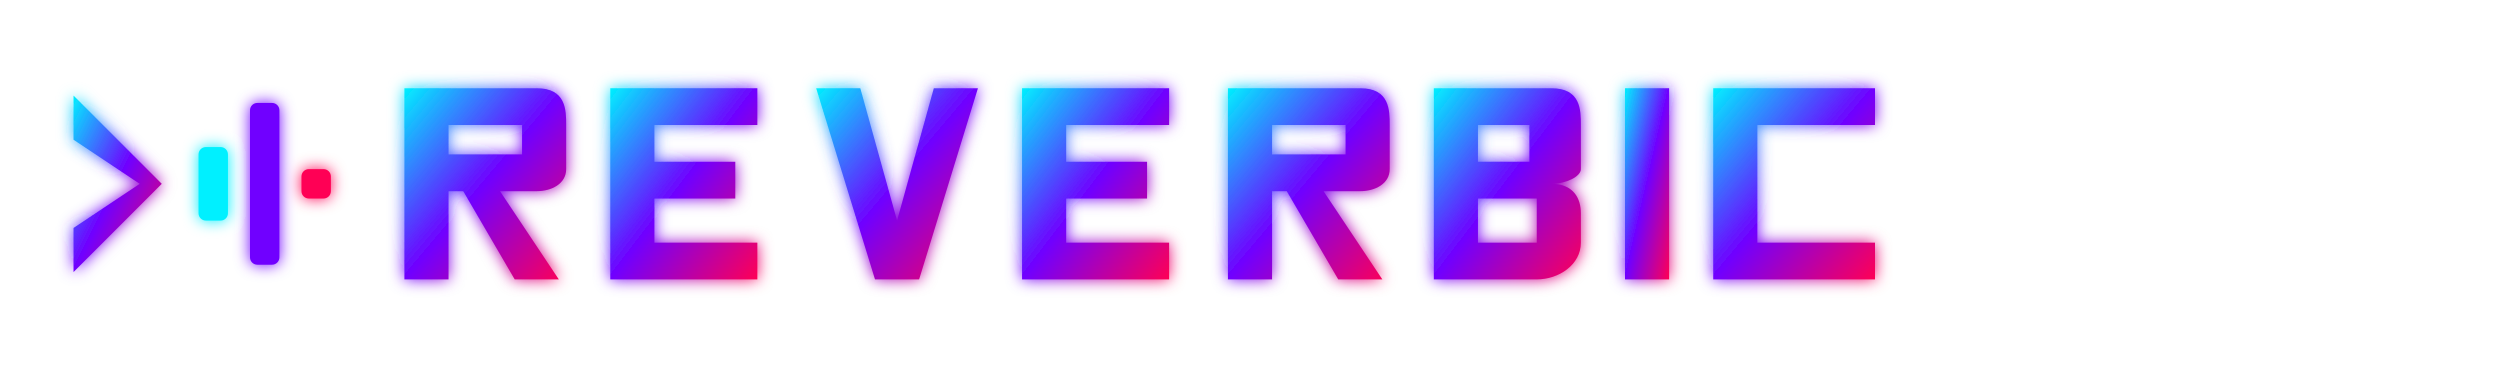
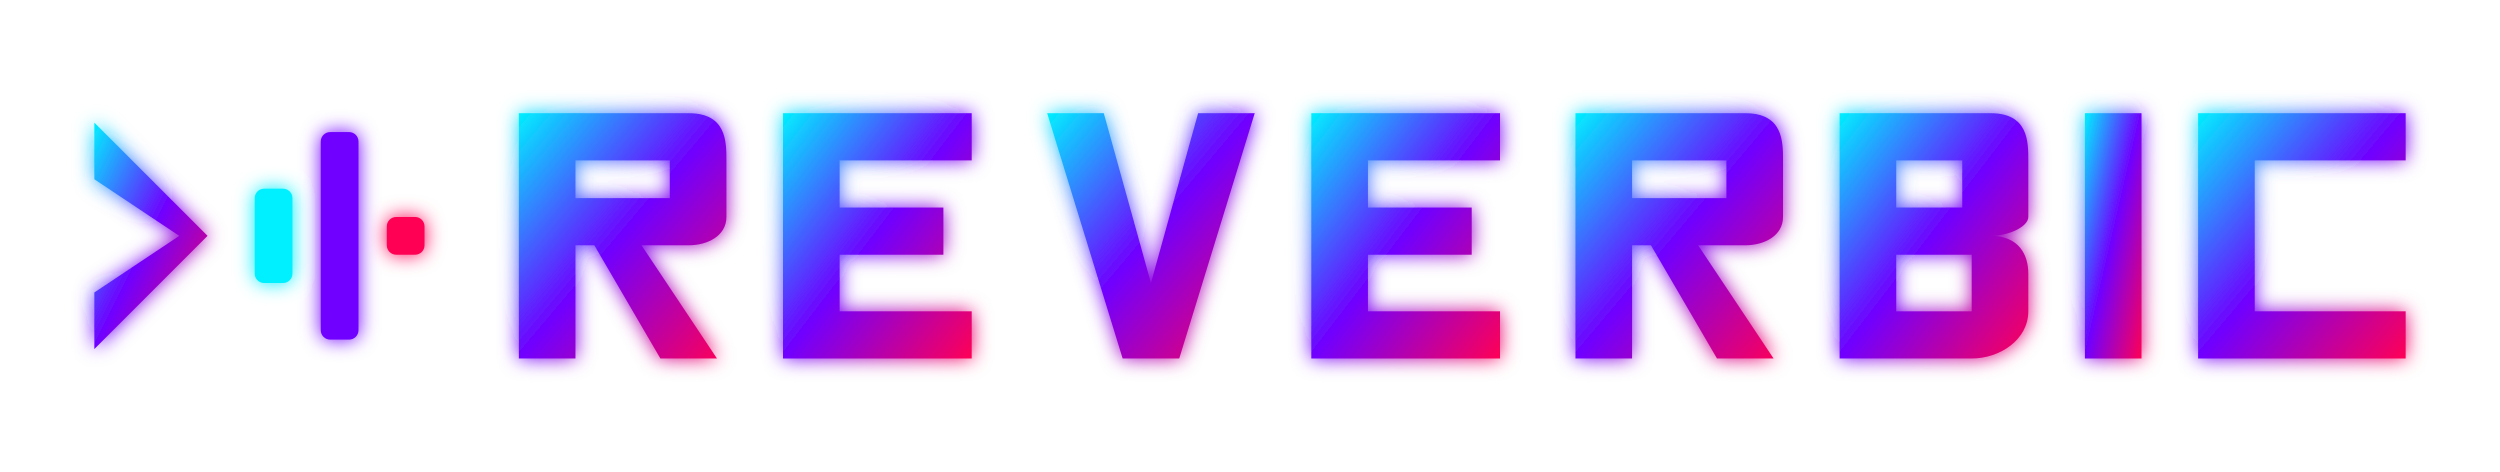
- <svg xmlns="http://www.w3.org/2000/svg" width="340" height="50" viewBox="0 0 340 50" fill="none">
+ <svg xmlns="http://www.w3.org/2000/svg" width="265" height="50" viewBox="0 0 265 50" fill="none">
  <defs>
    <linearGradient id="reverbic-gradient" x1="0%" y1="0%" x2="100%" y2="100%">
      <stop offset="0%" stop-color="#00F0FF" />
      <stop offset="50%" stop-color="#7000FF" />
      <stop offset="100%" stop-color="#FF0055" />
    </linearGradient>
    <filter id="neon-glow" x="-10%" y="-10%" width="120%" height="120%">
      <feGaussianBlur stdDeviation="1" result="blur" />
      <feMerge>
        <feMergeNode in="blur" />
        <feMergeNode in="SourceGraphic" />
      </feMerge>
    </filter>
  </defs>
  <style>
    #bar1 { transform-origin: 29px 30px; animation: eq1 1.8s ease-in-out infinite; }
    #bar2 { transform-origin: 36px 36px; animation: eq2 2.1s ease-in-out 0.4s infinite; }
    #bar3 { transform-origin: 43px 27px; animation: eq3 1.5s ease-in-out 0.8s infinite; }
    @keyframes eq1 {
      0%, 100% { transform: scaleY(0.4); }
      25%      { transform: scaleY(1.6); }
      55%      { transform: scaleY(0.7); }
      80%      { transform: scaleY(1.9); }
    }
    @keyframes eq2 {
      0%, 100% { transform: scaleY(0.36); }
      20%      { transform: scaleY(1.18); }
      55%      { transform: scaleY(0.5);  }
      80%      { transform: scaleY(1.0);  }
    }
    @keyframes eq3 {
      0%, 100% { transform: scaleY(0.5); }
      30%      { transform: scaleY(3.5); }
      55%      { transform: scaleY(1.0); }
      75%      { transform: scaleY(4.0); }
    }
  </style>
  <g filter="url(#neon-glow)">
    <path d="M10 13L22 25L10 37V31L19 25L10 19V13Z" fill="url(#reverbic-gradient)" />
    <rect id="bar1" x="27" y="20" width="4" height="10" rx="1" fill="#00F0FF" />
    <rect id="bar2" x="34" y="14" width="4" height="22" rx="1" fill="#7000FF" />
    <rect id="bar3" x="41" y="23" width="4" height="4" rx="1" fill="#FF0055" />
    <g fill="url(#reverbic-gradient)">
      <path d="M55 12H73C77 12 77 15 77 17V23C77 25 75 26 73 26H61V38H55V12ZM61 17V21H71V17H61ZM68 26L76 38H70L63 26H68Z" />
      <path d="M83 12H103V17H89V22H100V27H89V33H103V38H83V12Z" />
      <path d="M111 12H117L122 30L127 12H133L125 38H119L111 12Z" />
      <path d="M139 12H159V17H145V22H156V27H145V33H159V38H139V12Z" />
      <path d="M167 12H185C189 12 189 15 189 17V23C189 25 187 26 185 26H173V38H167V12ZM173 17V21H183V17H173ZM180 26L188 38H182L175 26H180Z" />
      <path d="M195 12H211C215 12 215 15 215 17V23C215 24 213 25 211 25C214 25 215 27 215 29V33C215 36 212 38 209 38H195V12ZM201 17V22H208V17H201ZM201 27V33H209V27H201Z" />
      <path d="M221 12H227V38H221V12Z" />
      <path d="M255 17H239V33H255V38H233V12H255V17Z" />
    </g>
  </g>
</svg>
